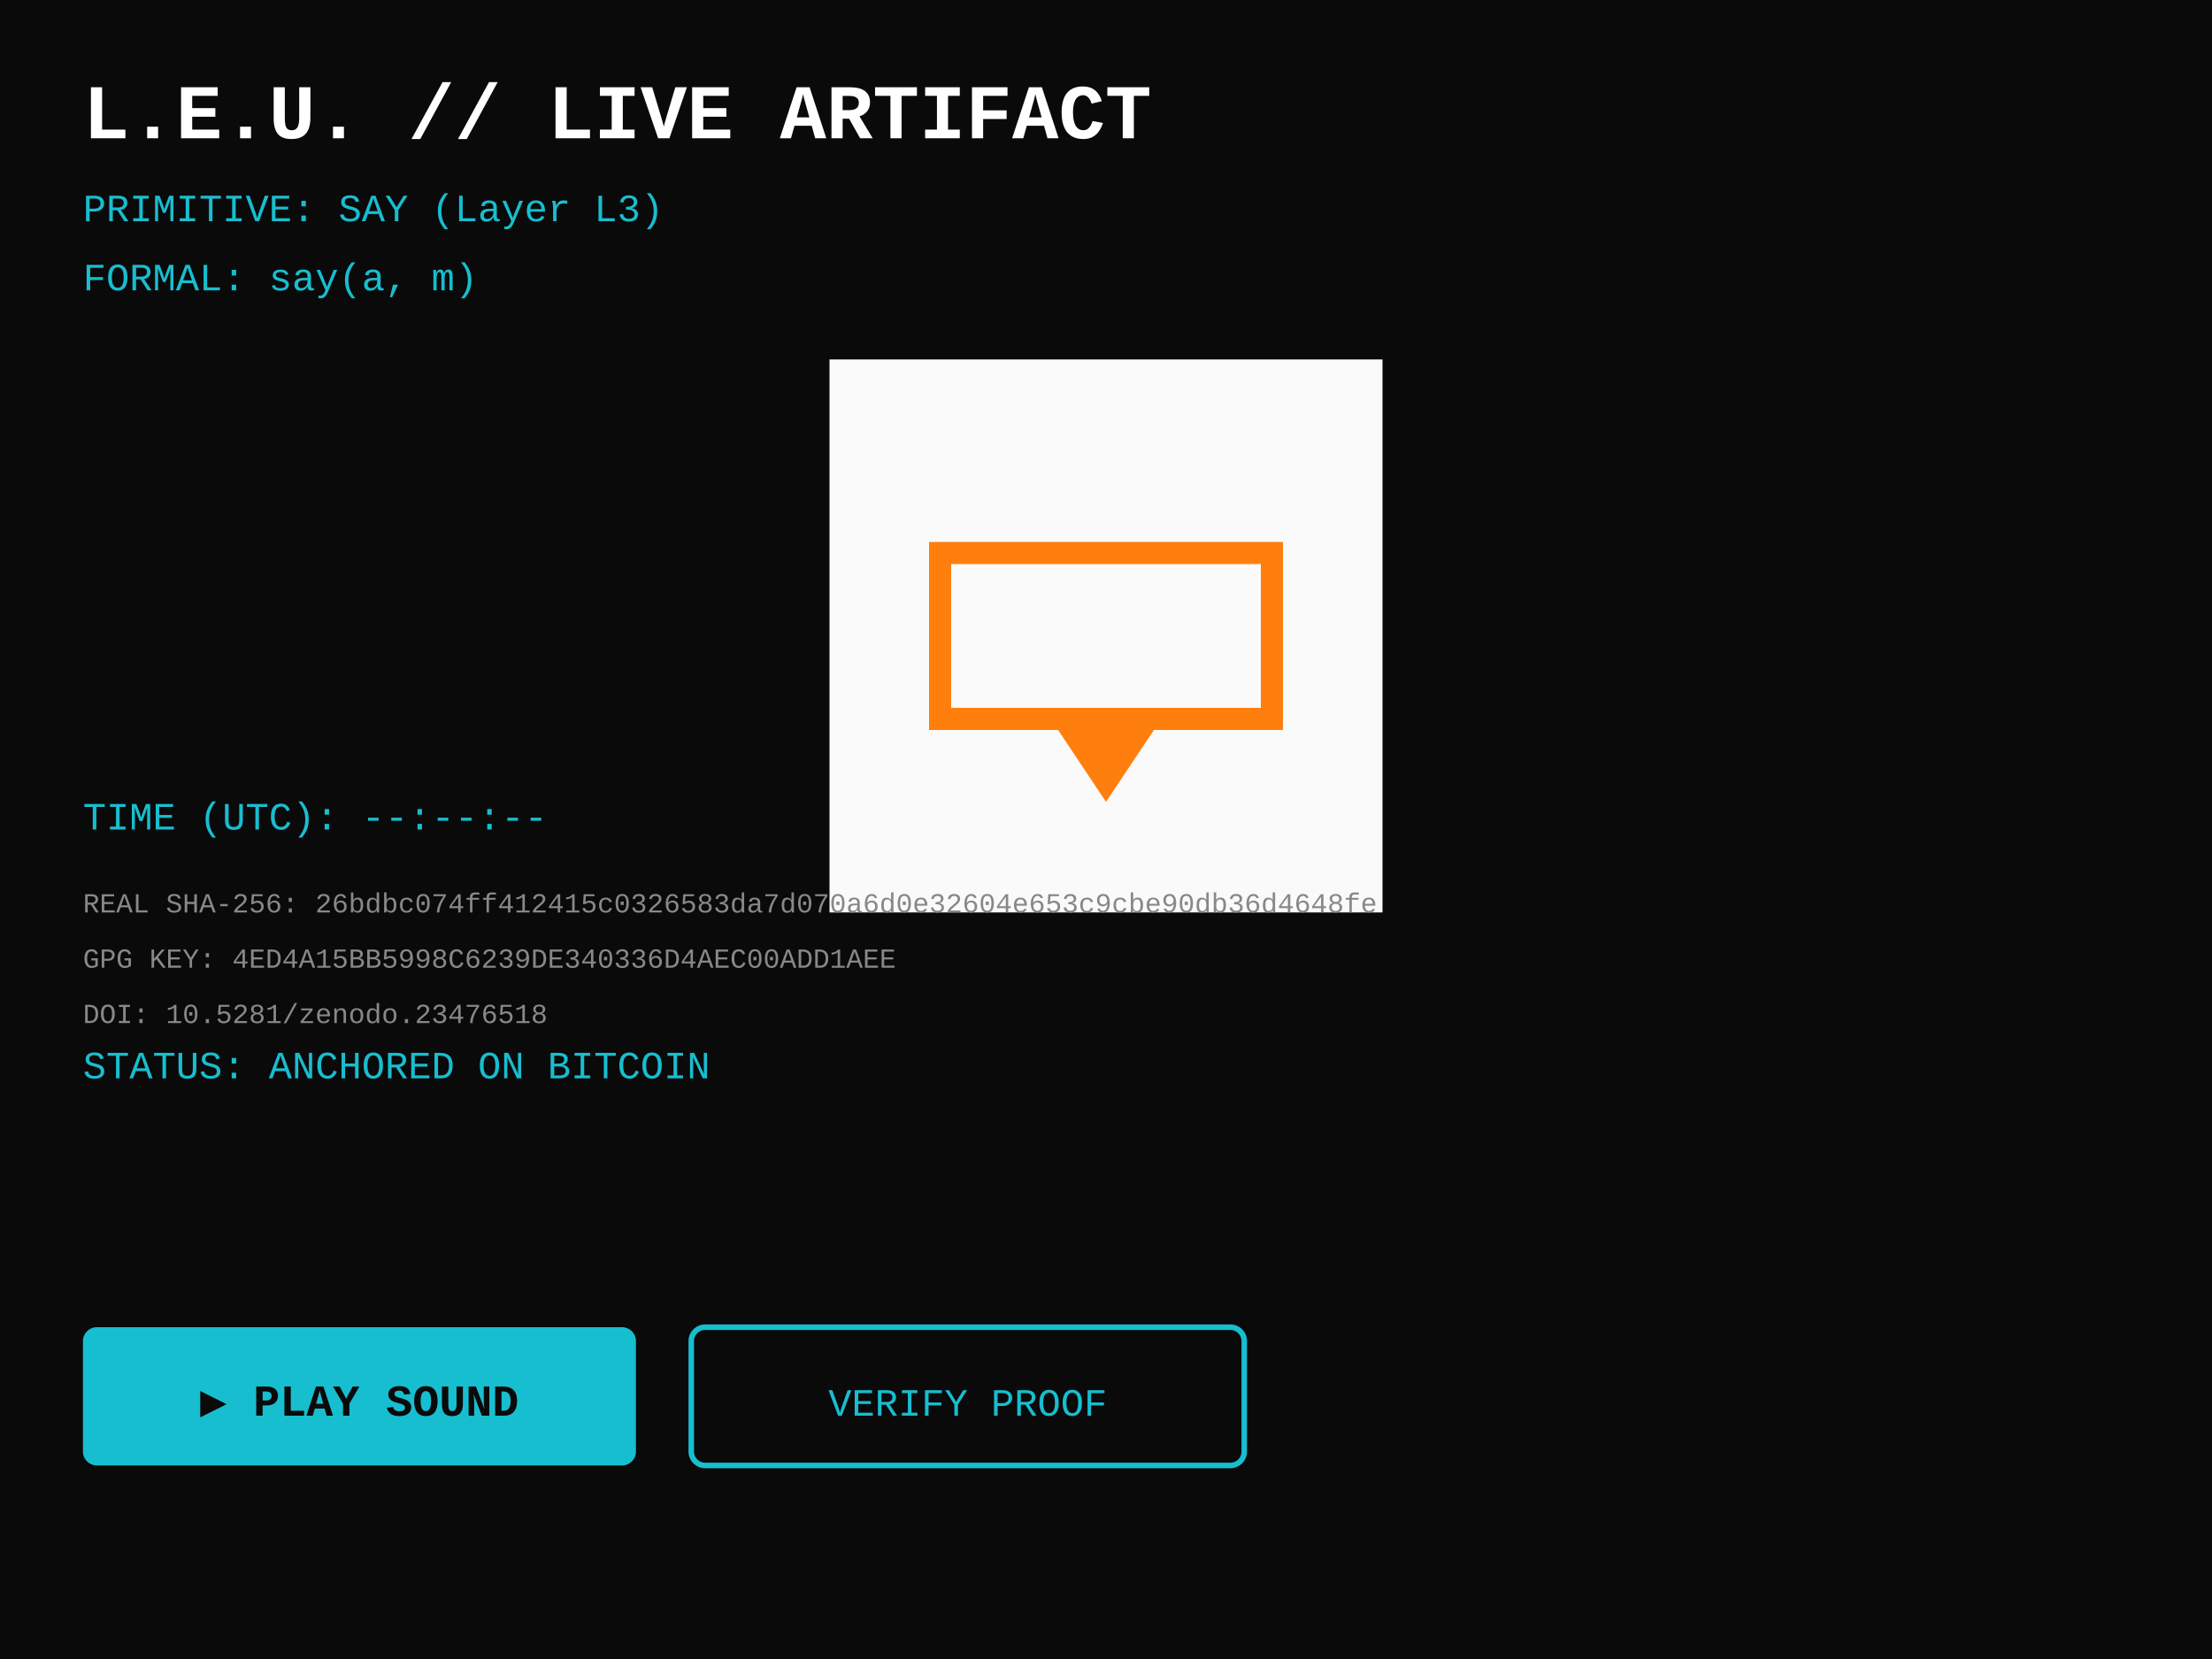
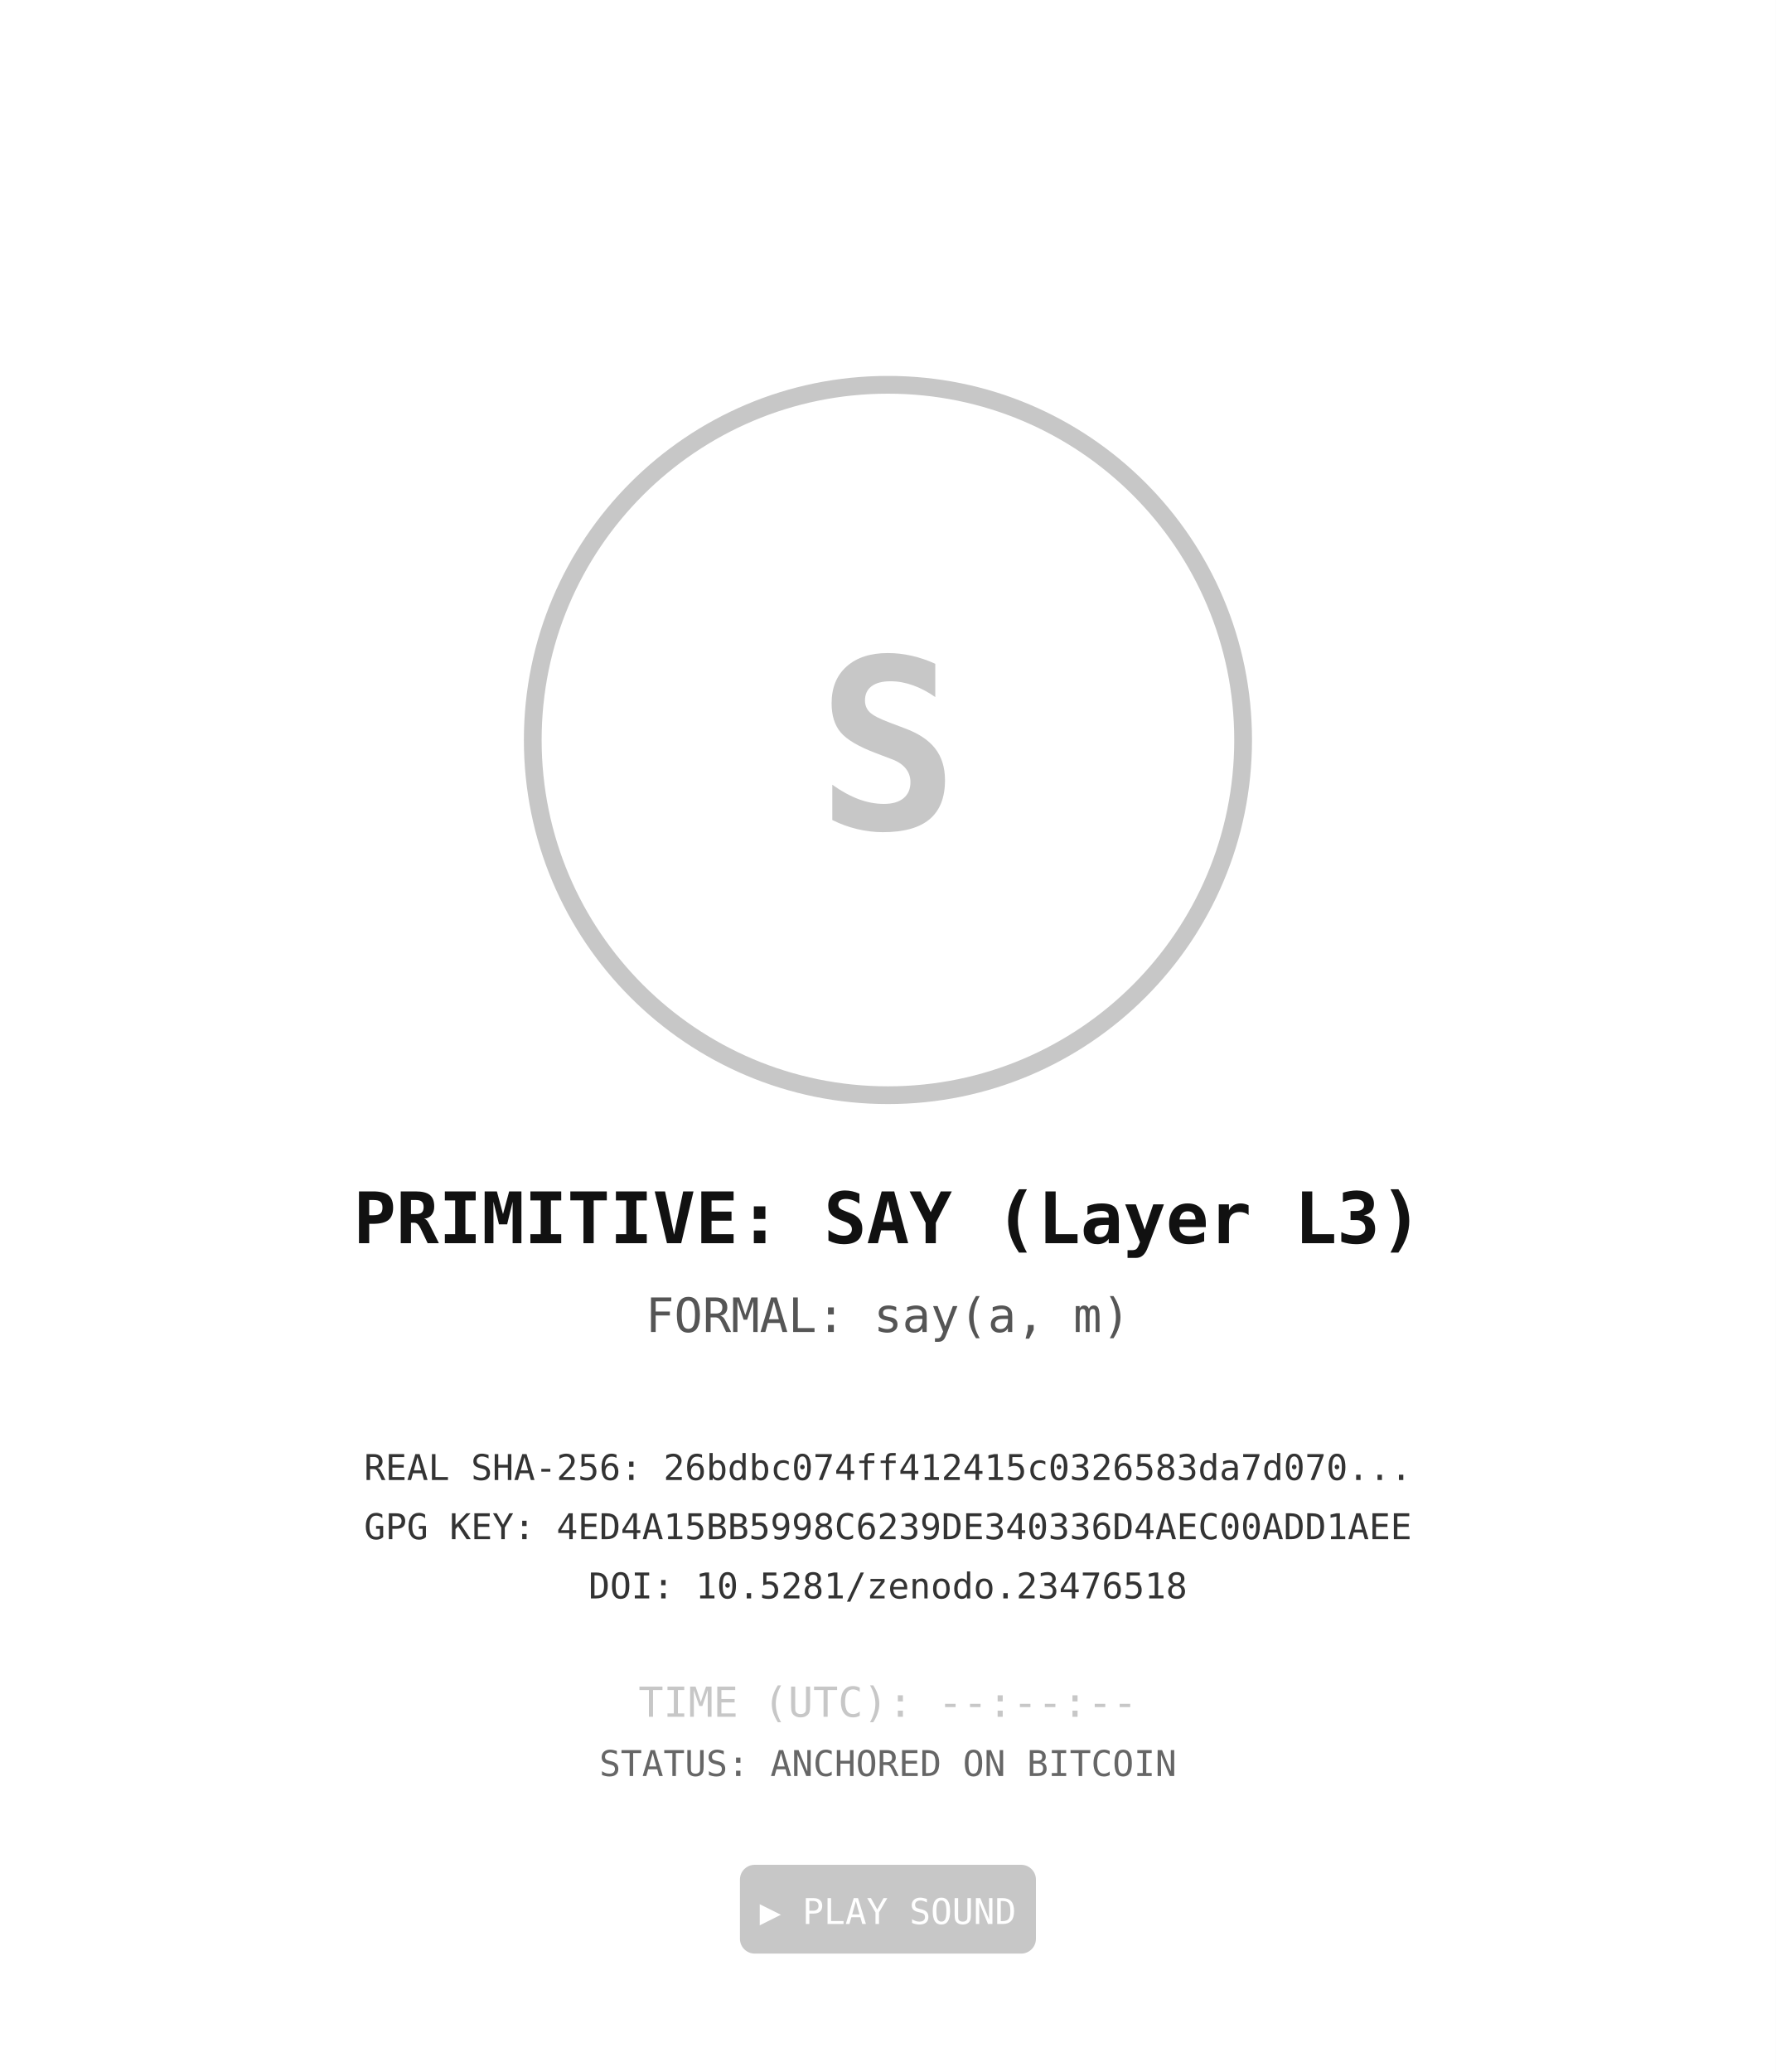
- <svg xmlns="http://www.w3.org/2000/svg" width="800" height="600" viewBox="0 0 800 600">
-   <rect width="100%" height="100%" fill="#0a0a0a" />
-   <style>
-     .hud { font-family: 'Courier New', monospace; fill: #17becf; font-size: 14px; }
-     .title { font-family: 'Courier New', monospace; fill: #ffffff; font-size: 28px; font-weight: bold; }
-     .hash { font-family: 'Courier New', monospace; fill: #888; font-size: 10px; }
-     .btn { cursor: pointer; }
-     .btn:hover { opacity: 0.8; }
- </style>
-   <text x="30" y="50" class="title">L.E.U. // LIVE ARTIFACT</text>
-   <text x="30" y="80" class="hud">PRIMITIVE: SAY (Layer L3)</text>
-   <text x="30" y="105" class="hud">FORMAL: say(a, m)</text>
-   <g transform="translate(300.0, 130.0) scale(2)">
-     <defs>
-       <marker id="arrow" markerWidth="10" markerHeight="10" refX="9" refY="3" orient="auto">
-         <polygon points="0 0, 10 3, 0 6" fill="#d62728" />
-       </marker>
-     </defs>
-     <rect width="100" height="100" fill="#fafafa" />
-     <rect x="20" y="35" width="60" height="30" fill="none" stroke="#ff7f0e" stroke-width="4" />
-     <polygon points="40,65 50,80 60,65" fill="#ff7f0e" />
-   </g>
-   <text x="30" y="300" class="hud">TIME (UTC): <tspan id="clock">--:--:--</tspan>
+ <svg xmlns="http://www.w3.org/2000/svg" width="600" height="700" viewBox="0 0 600 700">
+   <rect width="100%" height="100%" fill="#ffffff" />
+   <circle cx="300" cy="250" r="120" fill="none" stroke="#c7c7c7" stroke-width="6" />
+   <text x="300" y="280" font-family="monospace" font-size="80" fill="#c7c7c7" text-anchor="middle" font-weight="bold">S</text>
+   <text x="300" y="420" font-family="monospace" font-size="24" fill="#111" text-anchor="middle" font-weight="bold">PRIMITIVE: SAY (Layer L3)</text>
+   <text x="300" y="450" font-family="monospace" font-size="16" fill="#555" text-anchor="middle">FORMAL: say(a, m)</text>
+   <text x="300" y="500" font-family="monospace" font-size="12" fill="#333" text-anchor="middle">REAL SHA-256: 26bdbc074ff412415c0326583da7d070...</text>
+   <text x="300" y="520" font-family="monospace" font-size="12" fill="#333" text-anchor="middle">GPG KEY: 4ED4A15BB5998C6239DE340336D4AEC00ADD1AEE</text>
+   <text x="300" y="540" font-family="monospace" font-size="12" fill="#333" text-anchor="middle">DOI: 10.5281/zenodo.23476518</text>
+   <text x="300" y="580" font-family="monospace" font-size="14" fill="#c7c7c7" text-anchor="middle">TIME (UTC): <tspan id="clock">--:--:--</tspan>
  </text>
-   <text x="30" y="330" class="hash">REAL SHA-256: 26bdbc074ff412415c0326583da7d070a6d0e32604e653c9cbe90db36d4648fe</text>
-   <text x="30" y="350" class="hash">GPG KEY: 4ED4A15BB5998C6239DE340336D4AEC00ADD1AEE</text>
-   <text x="30" y="370" class="hash">DOI: 10.5281/zenodo.23476518</text>
-   <text x="30" y="390" class="hud">STATUS: ANCHORED ON BITCOIN</text>
-   <g class="btn">
-     <rect x="30" y="480" width="200" height="50" fill="#17becf" rx="5" />
-     <text x="130" y="512" font-family="'Courier New', monospace" fill="#0a0a0a" font-size="16" text-anchor="middle" font-weight="bold">▶ PLAY SOUND</text>
-   </g>
-   <g class="btn">
-     <rect x="250" y="480" width="200" height="50" fill="none" stroke="#17becf" stroke-width="2" rx="5" />
-     <text x="350" y="512" font-family="'Courier New', monospace" fill="#17becf" font-size="14" text-anchor="middle">VERIFY PROOF</text>
+   <text x="300" y="600" font-family="monospace" font-size="12" fill="#666" text-anchor="middle">STATUS: ANCHORED ON BITCOIN</text>
+   <g transform="translate(250, 630)" style="cursor:pointer;">
+     <rect width="100" height="30" fill="#c7c7c7" rx="5" />
+     <text x="50" y="20" font-family="monospace" font-size="12" fill="#fff" text-anchor="middle">▶ PLAY SOUND</text>
  </g>
</svg>
